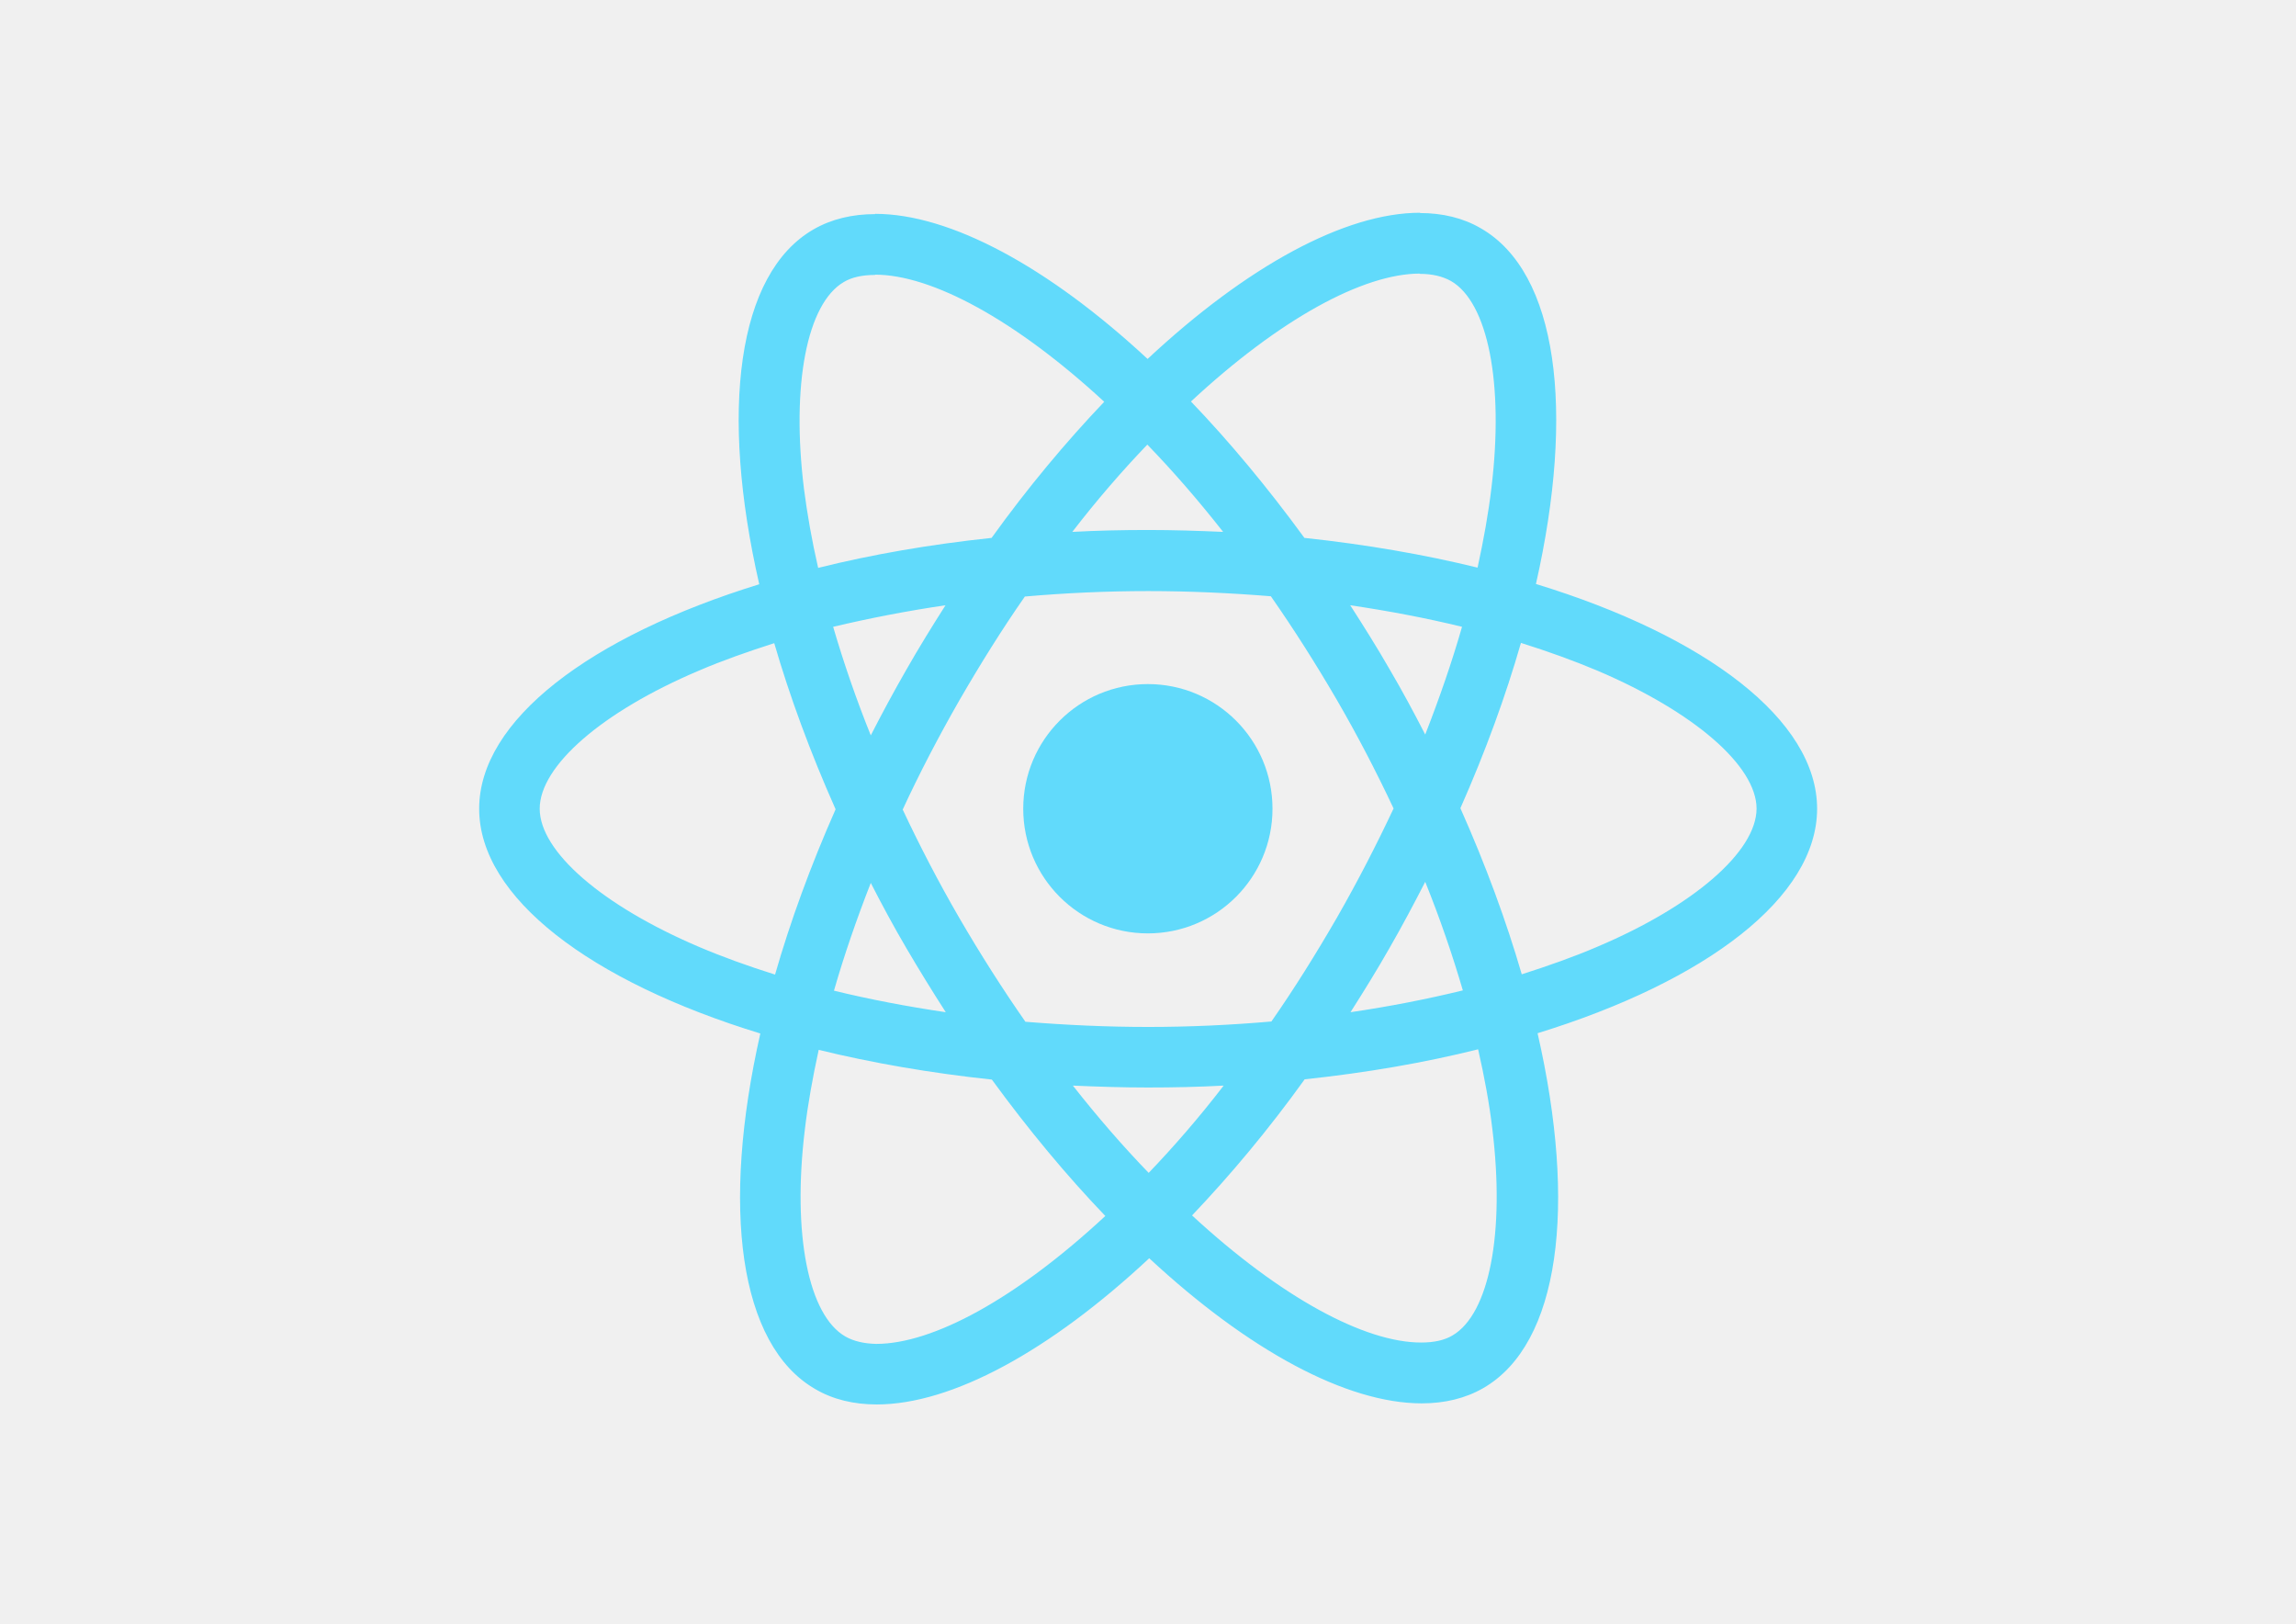
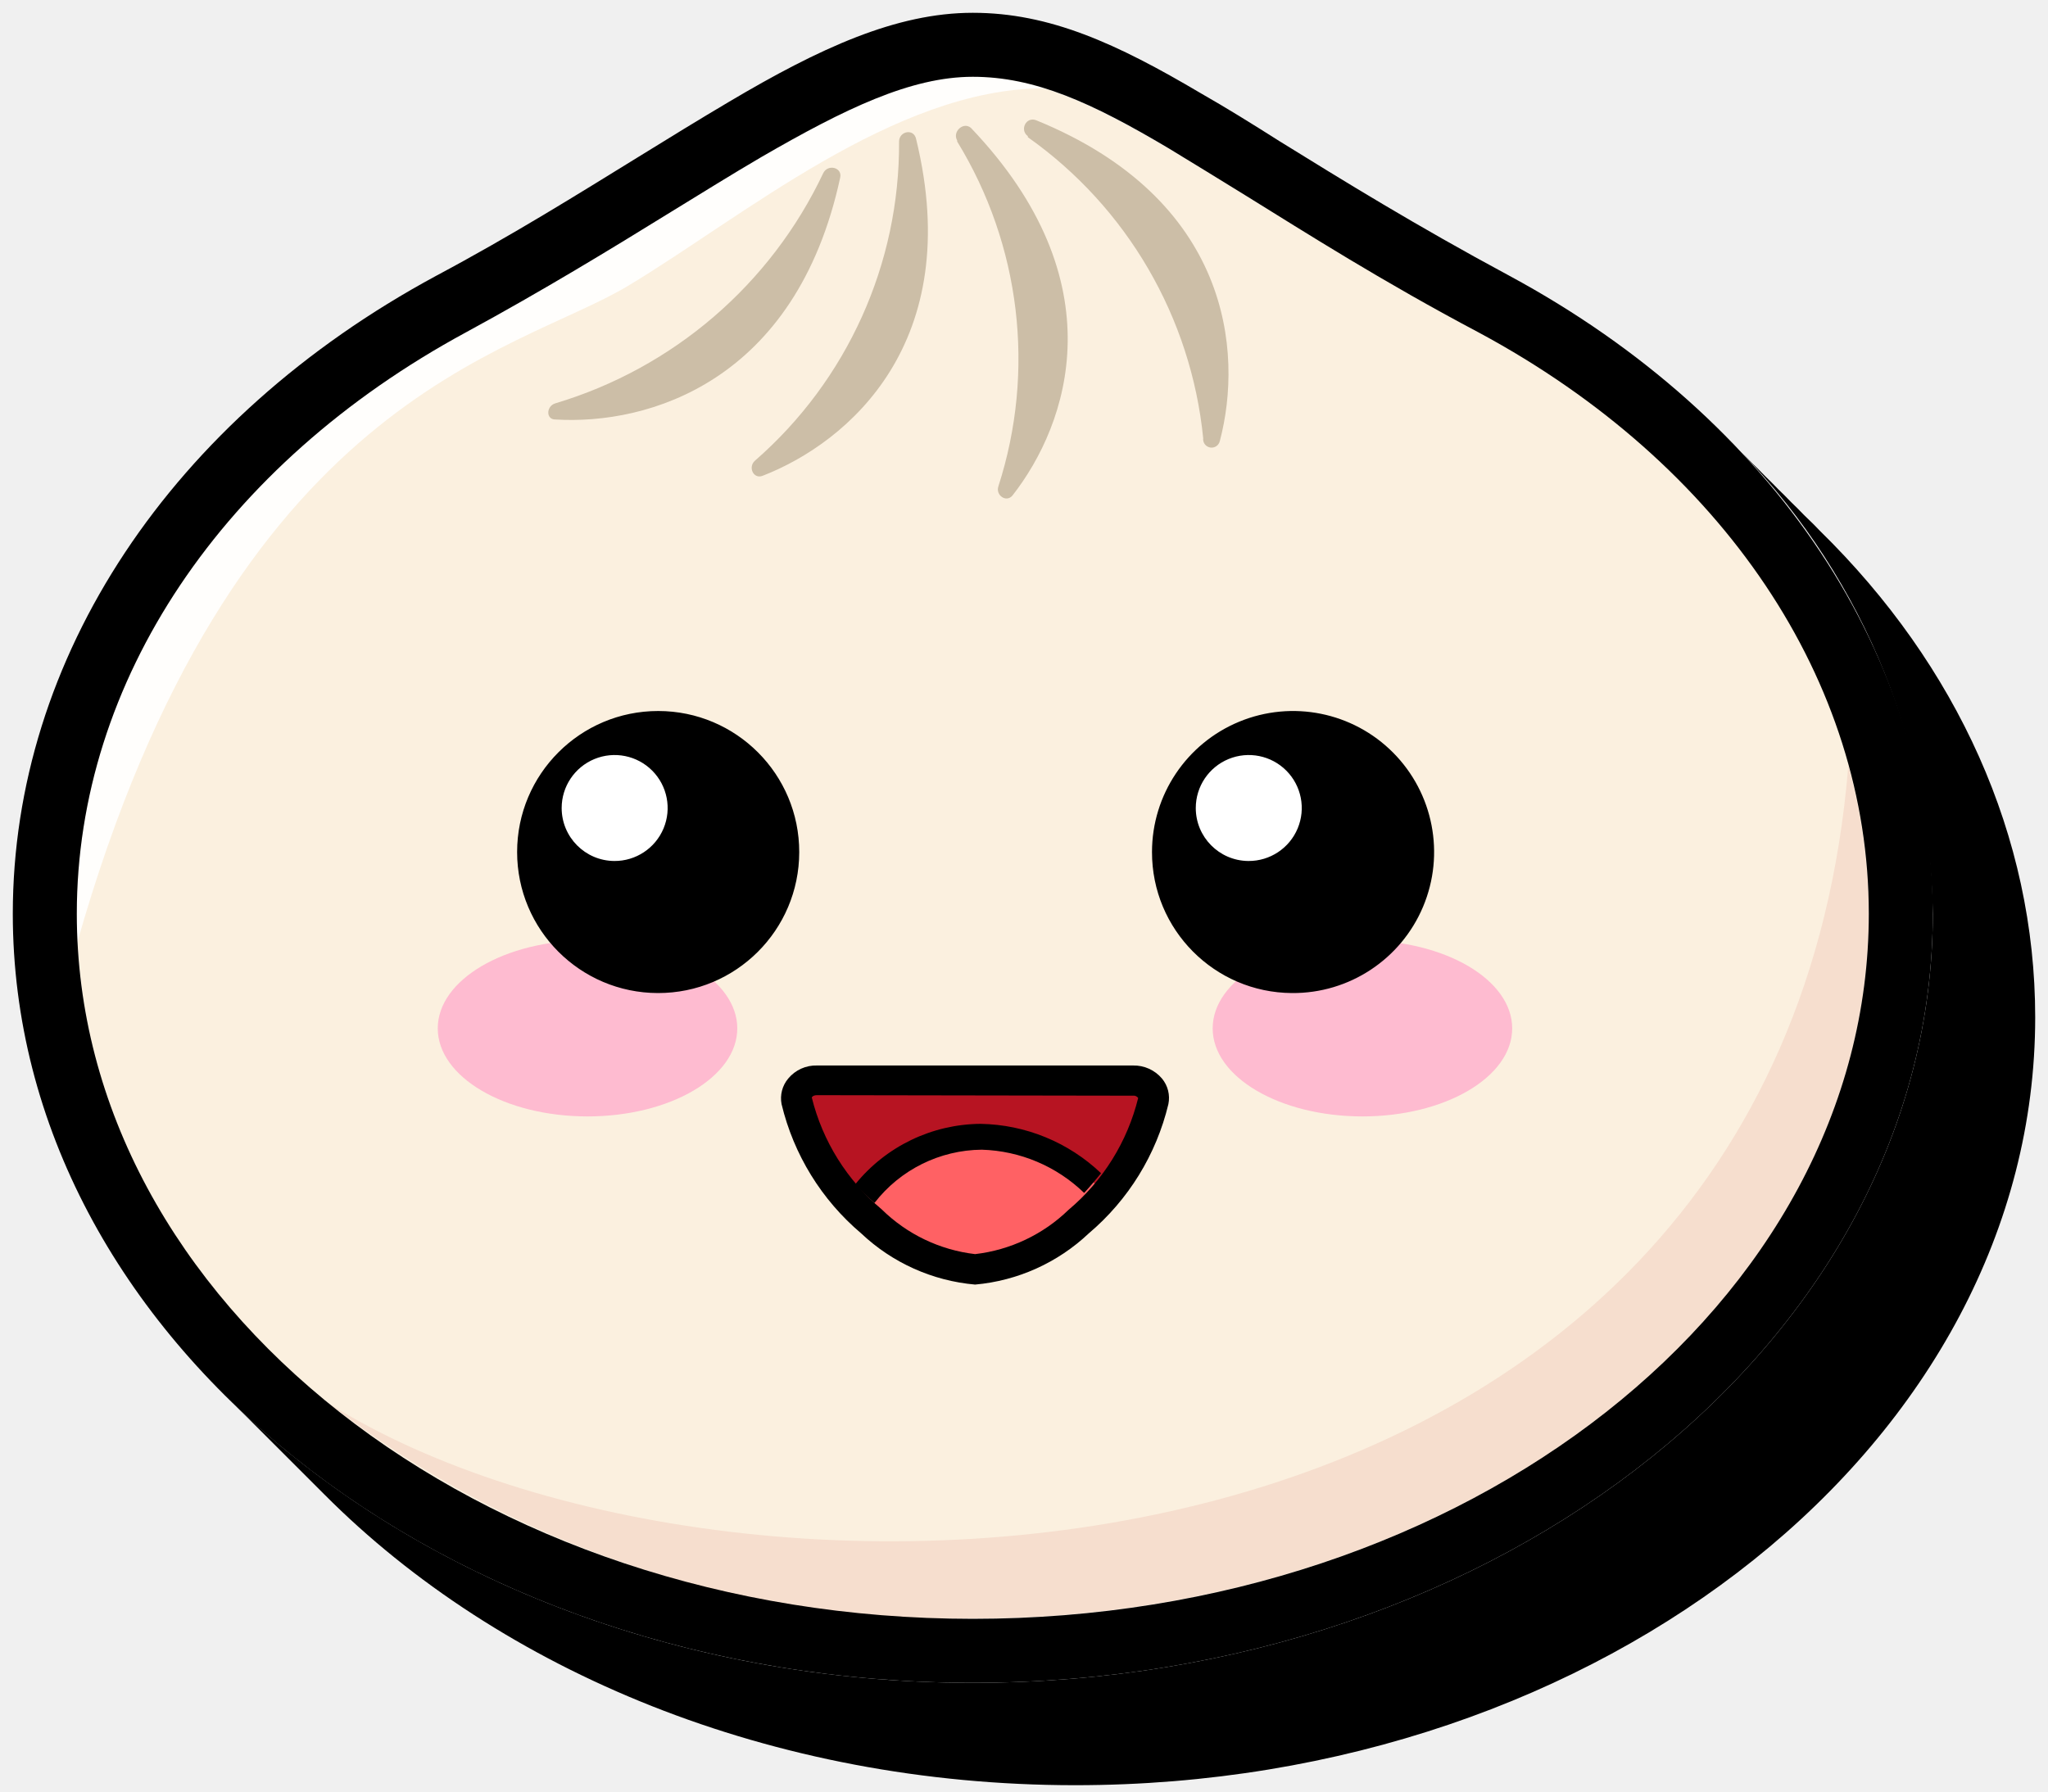
- <svg xmlns="http://www.w3.org/2000/svg" viewBox="0 0 841.9 595.3">
-   <g fill="#61DAFB">
-     <path d="M666.3 296.5c0-32.5-40.7-63.3-103.1-82.4 14.4-63.6 8-114.2-20.2-130.4-6.5-3.8-14.1-5.6-22.4-5.6v22.3c4.6 0 8.3.9 11.4 2.6 13.6 7.8 19.5 37.5 14.9 75.7-1.1 9.4-2.9 19.3-5.1 29.4-19.6-4.8-41-8.5-63.5-10.9-13.5-18.5-27.5-35.3-41.6-50 32.6-30.3 63.2-46.9 84-46.9V78c-27.5 0-63.5 19.6-99.9 53.6-36.4-33.8-72.4-53.2-99.9-53.2v22.3c20.7 0 51.4 16.5 84 46.6-14 14.7-28 31.4-41.3 49.9-22.6 2.4-44 6.1-63.6 11-2.3-10-4-19.7-5.2-29-4.7-38.2 1.1-67.9 14.6-75.8 3-1.8 6.9-2.6 11.5-2.6V78.5c-8.4 0-16 1.8-22.6 5.6-28.1 16.2-34.4 66.7-19.9 130.1-62.2 19.2-102.7 49.9-102.7 82.3 0 32.5 40.7 63.3 103.1 82.4-14.4 63.6-8 114.2 20.2 130.4 6.5 3.8 14.1 5.6 22.5 5.6 27.5 0 63.5-19.6 99.9-53.6 36.4 33.8 72.4 53.2 99.9 53.2 8.4 0 16-1.8 22.6-5.6 28.1-16.2 34.4-66.7 19.9-130.1 62-19.1 102.5-49.9 102.5-82.3zm-130.2-66.7c-3.7 12.9-8.3 26.2-13.5 39.5-4.1-8-8.4-16-13.1-24-4.6-8-9.5-15.8-14.4-23.4 14.2 2.1 27.9 4.7 41 7.9zm-45.8 106.5c-7.8 13.5-15.8 26.3-24.1 38.2-14.9 1.3-30 2-45.2 2-15.1 0-30.2-.7-45-1.9-8.3-11.9-16.4-24.6-24.2-38-7.6-13.1-14.5-26.4-20.8-39.8 6.2-13.4 13.2-26.8 20.7-39.9 7.8-13.5 15.8-26.3 24.1-38.2 14.9-1.3 30-2 45.2-2 15.1 0 30.2.7 45 1.9 8.3 11.9 16.4 24.6 24.2 38 7.6 13.1 14.5 26.4 20.8 39.8-6.3 13.4-13.2 26.8-20.7 39.9zm32.3-13c5.4 13.4 10 26.8 13.8 39.8-13.1 3.2-26.9 5.9-41.2 8 4.9-7.7 9.8-15.6 14.4-23.7 4.6-8 8.9-16.1 13-24.1zM421.2 430c-9.3-9.6-18.6-20.3-27.8-32 9 .4 18.2.7 27.5.7 9.4 0 18.7-.2 27.8-.7-9 11.7-18.3 22.4-27.5 32zm-74.4-58.9c-14.2-2.1-27.9-4.7-41-7.9 3.7-12.9 8.3-26.2 13.5-39.5 4.1 8 8.4 16 13.1 24 4.7 8 9.5 15.8 14.4 23.4zM420.7 163c9.3 9.6 18.6 20.3 27.8 32-9-.4-18.2-.7-27.5-.7-9.4 0-18.7.2-27.8.7 9-11.7 18.3-22.4 27.5-32zm-74 58.9c-4.9 7.7-9.8 15.6-14.4 23.7-4.6 8-8.9 16-13 24-5.4-13.4-10-26.8-13.8-39.8 13.1-3.1 26.9-5.8 41.2-7.9zm-90.5 125.2c-35.4-15.1-58.3-34.9-58.3-50.6 0-15.7 22.9-35.6 58.3-50.6 8.6-3.7 18-7 27.7-10.1 5.7 19.6 13.2 40 22.5 60.9-9.2 20.8-16.6 41.1-22.2 60.6-9.9-3.1-19.3-6.5-28-10.2zM310 490c-13.6-7.8-19.5-37.5-14.9-75.7 1.1-9.4 2.9-19.3 5.1-29.4 19.6 4.8 41 8.5 63.5 10.9 13.5 18.5 27.5 35.3 41.6 50-32.6 30.3-63.2 46.9-84 46.9-4.5-.1-8.3-1-11.3-2.7zm237.2-76.2c4.7 38.2-1.1 67.9-14.6 75.8-3 1.8-6.9 2.6-11.5 2.6-20.7 0-51.4-16.5-84-46.6 14-14.7 28-31.4 41.3-49.9 22.6-2.4 44-6.1 63.6-11 2.3 10.1 4.1 19.8 5.2 29.1zm38.5-66.7c-8.6 3.7-18 7-27.7 10.1-5.7-19.6-13.2-40-22.5-60.9 9.2-20.8 16.6-41.1 22.2-60.6 9.9 3.1 19.3 6.5 28.1 10.2 35.4 15.1 58.3 34.9 58.3 50.6-.1 15.7-23 35.6-58.4 50.6zM320.8 78.4z" />
-     <circle cx="420.9" cy="296.5" r="45.7" />
-     <path d="M520.5 78.1z" />
+ <svg xmlns="http://www.w3.org/2000/svg" id="Bun" viewBox="0 0 80 70">
+   <path id="Shadow" d="M71.09,20.74c-.16-.17-.33-.34-.5-.5s-.33-.34-.5-.5-.33-.34-.5-.5-.33-.34-.5-.5-.33-.34-.5-.5-.33-.34-.5-.5-.33-.34-.5-.5A26.46,26.46,0,0,1,75.5,35.7c0,16.57-16.82,30.05-37.5,30.05-11.58,0-21.94-4.23-28.83-10.86l.5.5.5.5.5.5.5.5.5.5.5.5.5.5C19.55,65.3,30.14,69.75,42,69.75c20.68,0,37.5-13.48,37.5-30C79.5,32.69,76.46,26,71.09,20.74Z" />
+   <g id="Body">
+     <path id="Background" d="M73,35.7c0,15.21-15.67,27.54-35,27.54S3,50.91,3,35.7C3,26.27,9,17.94,18.22,13S33.18,3,38,3s8.94,4.13,19.78,10C67,17.94,73,26.27,73,35.7Z" style="fill:#fbf0df" />
+     <path id="Bottom_Shadow" data-name="Bottom Shadow" d="M73,35.7a21.67,21.67,0,0,0-.8-5.78c-2.73,33.3-43.35,34.9-59.32,24.94A40,40,0,0,0,38,63.24C57.3,63.24,73,50.89,73,35.7Z" style="fill:#f6dece" />
+     <path id="Light_Shine" data-name="Light Shine" d="M24.53,11.17C29,8.49,34.94,3.46,40.78,3.45A9.29,9.29,0,0,0,38,3c-2.42,0-5,1.25-8.25,3.13-1.13.66-2.3,1.39-3.54,2.15-2.33,1.44-5,3.07-8,4.7C8.69,18.13,3,26.62,3,35.7c0,.4,0,.8,0,1.19C9.06,15.48,20.07,13.85,24.53,11.17Z" style="fill:#fffefc" />
+     <path id="Top" d="M35.12,5.53A16.41,16.41,0,0,1,29.49,18c-.28.25-.06.73.3.59,3.37-1.31,7.92-5.23,6-13.14C35.71,5,35.12,5.12,35.12,5.53Zm2.27,0A16.24,16.24,0,0,1,39,19c-.12.35.31.65.55.36C41.74,16.56,43.65,11,37.93,5,37.64,4.74,37.19,5.14,37.39,5.49Zm2.76-.17A16.42,16.42,0,0,1,47,17.12a.33.33,0,0,0,.65.11c.92-3.49.4-9.44-7.17-12.53C40.08,4.54,39.82,5.08,40.15,5.32ZM21.69,15.76a16.94,16.94,0,0,0,10.47-9c.18-.36.75-.22.66.18-1.73,8-7.52,9.67-11.12,9.45C21.32,16.4,21.33,15.87,21.69,15.76Z" style="fill:#ccbea7;fill-rule:evenodd" />
+     <path id="Outline" d="M38,65.75C17.32,65.75.5,52.27.5,35.7c0-10,6.18-19.33,16.53-24.92,3-1.6,5.57-3.21,7.86-4.62,1.26-.78,2.45-1.51,3.6-2.19C32,1.89,35,.5,38,.5s5.62,1.2,8.9,3.14c1,.57,2,1.19,3.07,1.87,2.49,1.54,5.3,3.28,9,5.27C69.32,16.37,75.5,25.69,75.5,35.7,75.5,52.27,58.68,65.75,38,65.75ZM38,3c-2.42,0-5,1.25-8.25,3.13-1.13.66-2.3,1.39-3.54,2.15-2.33,1.44-5,3.07-8,4.7C8.69,18.13,3,26.62,3,35.7,3,50.89,18.7,63.25,38,63.25S73,50.89,73,35.7C73,26.62,67.31,18.13,57.78,13,54,11,51.05,9.12,48.66,7.64c-1.09-.67-2.09-1.29-3-1.84C42.63,4,40.42,3,38,3Z" />
+   </g>
+   <g id="Mouth">
+     <g id="Background-2" data-name="Background">
+       <path d="M45.05,43a8.93,8.93,0,0,1-2.92,4.71,6.81,6.81,0,0,1-4,1.88A6.84,6.84,0,0,1,34,47.71,8.93,8.93,0,0,1,31.12,43a.72.72,0,0,1,.8-.81H44.26A.72.72,0,0,1,45.05,43Z" style="fill:#b71422" />
+     </g>
+     <g id="Tongue">
+       <path id="Background-3" data-name="Background" d="M34,47.79a6.91,6.91,0,0,0,4.12,1.9,6.91,6.91,0,0,0,4.11-1.9,10.63,10.63,0,0,0,1-1.07,6.83,6.83,0,0,0-4.9-2.31,6.15,6.15,0,0,0-5,2.78C33.56,47.4,33.76,47.6,34,47.79Z" style="fill:#ff6164" />
+       <path id="Outline-2" data-name="Outline" d="M34.16,47a5.36,5.36,0,0,1,4.19-2.08,6,6,0,0,1,4,1.69c.23-.25.45-.51.66-.77a7,7,0,0,0-4.71-1.93,6.36,6.36,0,0,0-4.89,2.36A9.53,9.53,0,0,0,34.16,47Z" />
+     </g>
+     <path id="Outline-3" data-name="Outline" d="M38.09,50.19a7.42,7.42,0,0,1-4.45-2,9.52,9.52,0,0,1-3.11-5.05,1.2,1.2,0,0,1,.26-1,1.41,1.41,0,0,1,1.13-.51H44.26a1.44,1.44,0,0,1,1.13.51,1.19,1.19,0,0,1,.25,1h0a9.52,9.52,0,0,1-3.11,5.05A7.42,7.42,0,0,1,38.09,50.19Zm-6.17-7.4c-.16,0-.2.07-.21.09a8.29,8.29,0,0,0,2.73,4.37A6.23,6.23,0,0,0,38.09,49a6.28,6.28,0,0,0,3.65-1.73,8.3,8.3,0,0,0,2.72-4.37.21.21,0,0,0-.2-.09Z" />
+   </g>
+   <g id="Face">
+     <ellipse id="Right_Blush" data-name="Right Blush" cx="53.22" cy="40.18" rx="5.85" ry="3.44" style="fill:#febbd0" />
+     <ellipse id="Left_Bluch" data-name="Left Bluch" cx="22.95" cy="40.18" rx="5.85" ry="3.44" style="fill:#febbd0" />
+     <path id="Eyes" d="M25.7,38.8a5.51,5.51,0,1,0-5.5-5.51A5.51,5.51,0,0,0,25.7,38.8Zm24.77,0A5.51,5.51,0,1,0,45,33.29,5.5,5.5,0,0,0,50.47,38.8Z" style="fill-rule:evenodd" />
+     <path id="Iris" d="M24,33.64a2.07,2.07,0,1,0-2.06-2.07A2.07,2.07,0,0,0,24,33.64Zm24.77,0a2.07,2.07,0,1,0-2.06-2.07A2.07,2.07,0,0,0,48.75,33.64Z" style="fill:#fff;fill-rule:evenodd" />
  </g>
</svg>
